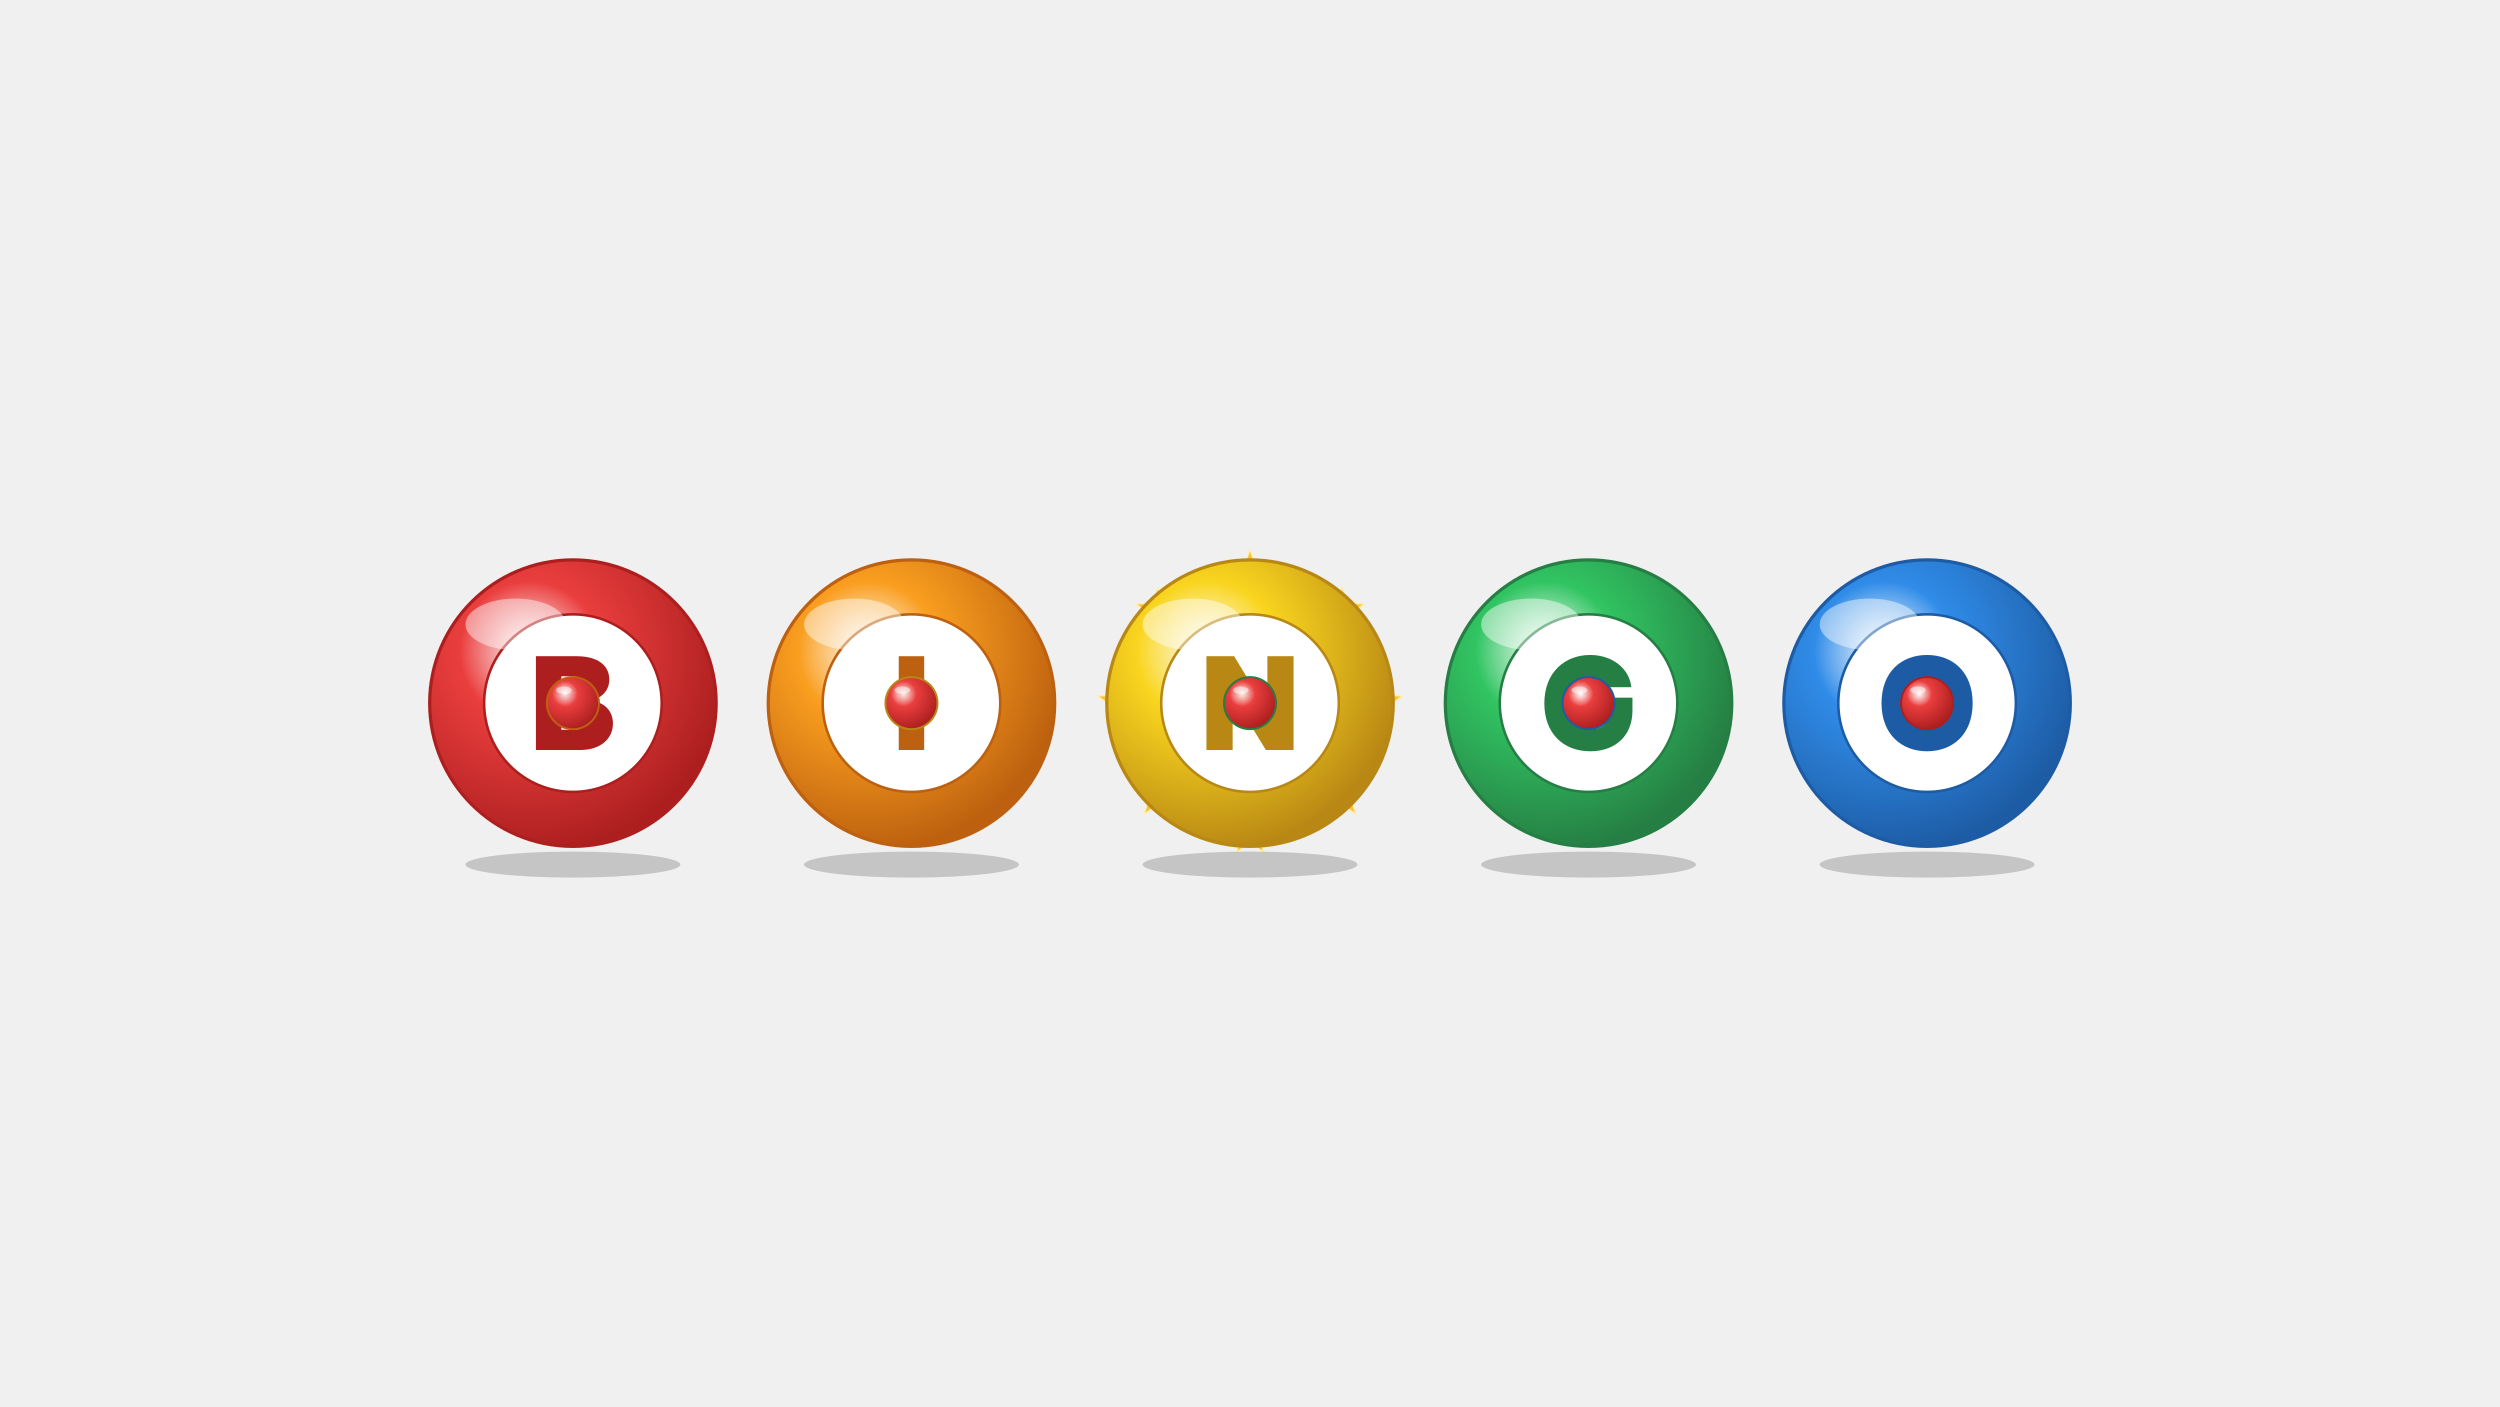
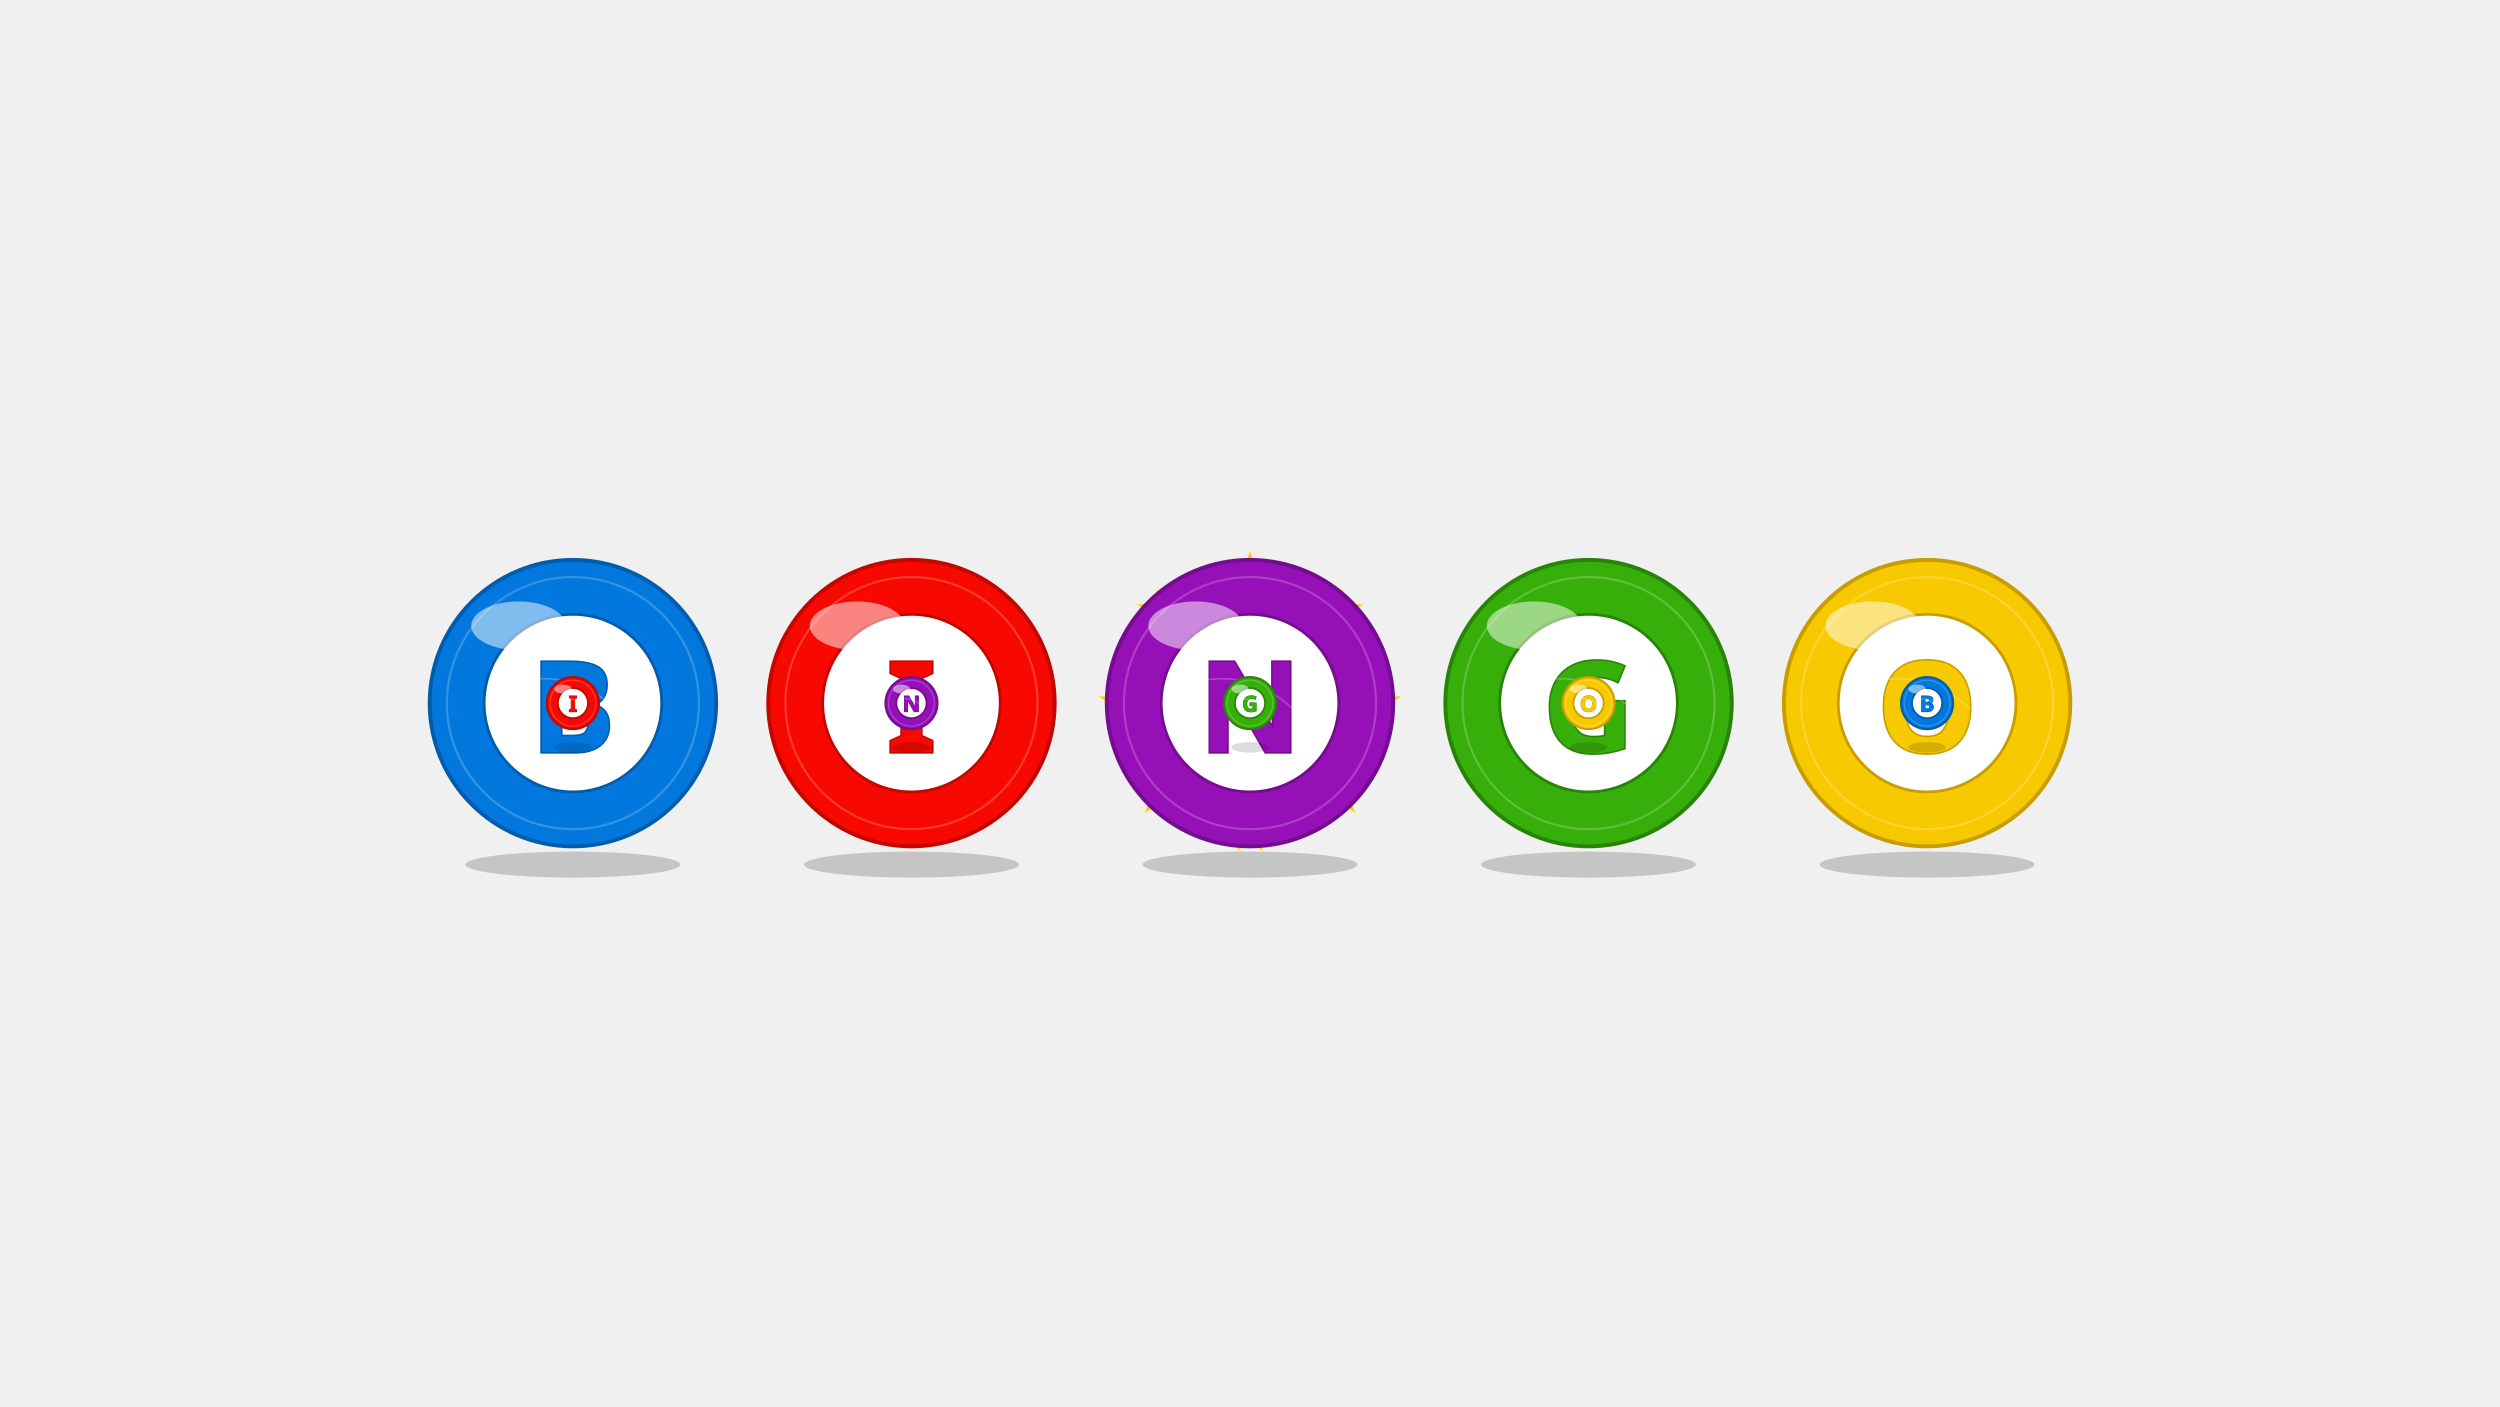
<svg xmlns="http://www.w3.org/2000/svg" viewBox="0 0 1920 1080" preserveAspectRatio="xMidYMid meet" width="1920" height="1080">
  <style>@keyframes wink-burst {
  0% { transform: scale(0); opacity: 0; }
  20% { opacity: 1; }
  60% { transform: scale(1); opacity: 1; }
  100% { transform: scale(1.15); opacity: 0; }
}
@keyframes wink-fade-loop {
  0%, 100% { opacity: 0; }
  10%, 70% { opacity: 1; }
}
@keyframes wink-spark-fall {
  0% { transform: translateY(-40px); opacity: 0; }
  20% { opacity: 1; }
  100% { transform: translateY(220px); opacity: 0; }
}
@keyframes wink-comet {
  0% { transform: translate(0,0) scale(0.6); opacity: 0; }
  30% { opacity: 1; }
  70% { transform: translate(var(--tx,0), var(--ty,-200px)) scale(1); opacity: 1; }
  100% { transform: translate(var(--tx,0), var(--ty,-200px)) scale(1.2); opacity: 0; }
}
@keyframes wink-ring-expand {
  0% { transform: scale(0.1); opacity: 0; stroke-width: 8; }
  20% { opacity: 1; }
  100% { transform: scale(1); opacity: 0; stroke-width: 1; }
}
@keyframes wink-twinkle {
  0%, 100% { transform: scale(0); opacity: 0; }
  50% { transform: scale(1); opacity: 1; }
}
@keyframes wink-pop {
  0% { transform: scale(0) rotate(-20deg); opacity: 0; }
  60% { transform: scale(1.15) rotate(5deg); opacity: 1; }
  80% { transform: scale(1) rotate(0); opacity: 1; }
  100% { transform: scale(1) rotate(0); opacity: 0; }
}
@keyframes wink-swirl {
  0% { transform: rotate(0deg) translateX(180px) scale(0); opacity: 0; }
  20% { opacity: 1; }
  100% { transform: rotate(360deg) translateX(40px) scale(1); opacity: 0; }
}
@keyframes wink-shower {
  0% { transform: translateY(-60px) rotate(0); opacity: 0; }
  15% { opacity: 1; }
  100% { transform: translateY(260px) rotate(180deg); opacity: 0; }
}
@keyframes wink-trail {
  0% { offset-distance: 0%; opacity: 0; transform: scale(0.4); }
  10% { opacity: 1; transform: scale(1); }
  90% { opacity: 1; }
  100% { offset-distance: 100%; opacity: 0; transform: scale(0.6); }
}
@keyframes wink-bounce-in {
  0% { transform: translateY(-300px) scale(0.6); opacity: 0; }
  50% { transform: translateY(20px) scale(1.05); opacity: 1; }
  70% { transform: translateY(-10px) scale(0.98); }
  100% { transform: translateY(0) scale(1); opacity: 1; }
}
@keyframes wink-bounce-loop {
  0%, 100% { transform: translateY(0); }
  50% { transform: translateY(-12px); }
}
@keyframes wink-pop-up {
  0% { transform: translateY(300px); opacity: 0; }
  60% { transform: translateY(-15px); opacity: 1; }
  100% { transform: translateY(0); opacity: 1; }
}
@keyframes wink-orbit {
  from { transform: rotate(0deg) translateX(var(--orbit-r,160px)) rotate(0deg); }
  to { transform: rotate(360deg) translateX(var(--orbit-r,160px)) rotate(-360deg); }
}
@keyframes wink-scatter {
  0%, 100% { transform: translate(var(--sx,0), var(--sy,0)) scale(0.9); opacity: 0.6; }
  50% { transform: translate(calc(var(--sx,0) * 1.2), calc(var(--sy,0) * 1.2)) scale(1.05); opacity: 1; }
}
@keyframes wink-sparkle {
  0%, 100% { opacity: 0; transform: scale(0.5); }
  50% { opacity: 1; transform: scale(1.2); }
}
@keyframes wink-glow-pulse {
  0%, 100% { opacity: 0.4; transform: scale(0.95); }
  50% { opacity: 1; transform: scale(1.05); }
}
@keyframes wink-confetti-launch {
  0% { transform: translate(0,0) rotate(var(--r0,0deg)) scale(0.28); opacity: 0; }
  14% { opacity: 1; }
  72% { transform: translate(var(--tx,0px), var(--ty,0px)) rotate(var(--r1,180deg)) scale(1); opacity: 1; }
  100% { transform: translate(var(--tx,0px), var(--ty,0px)) rotate(var(--r2,320deg)) scale(0.82); opacity: 0; }
}
@keyframes wink-confetti-fall {
  0% { transform: translate(0,-90px) rotate(var(--r0,0deg)) scale(0.7); opacity: 0; }
  14% { opacity: 1; }
  82% { opacity: 1; }
  100% { transform: translate(var(--tx,0px), var(--ty,720px)) rotate(var(--r1,260deg)) scale(1); opacity: 0; }
}
@keyframes wink-confetti-shimmer {
  0%, 100% { transform: rotate(var(--r0,0deg)) scale(0.92); }
  50% { transform: rotate(var(--r1,180deg)) scale(1.08); }
}
@keyframes wink-confetti-wave {
  0% { transform: translate(var(--sx,-180px), var(--sy,0px)) rotate(var(--r0,0deg)) scale(0.5); opacity: 0; }
  18% { opacity: 1; }
  58% { transform: translate(0,0) rotate(var(--r1,180deg)) scale(1); opacity: 1; }
  100% { transform: translate(var(--tx,180px), var(--ty,0px)) rotate(var(--r2,360deg)) scale(0.78); opacity: 0; }
}
@keyframes wink-bingo-arrive {
  0% { transform: translate(var(--from-x,0), var(--from-y,0)) scale(0.34); opacity: 0; }
  18% { opacity: 1; }
  38% { transform: translate(var(--overshoot-x,0), var(--overshoot-y,0)) scale(1.09); opacity: 1; }
  46%, 100% { transform: translate(0,0) scale(1); opacity: 1; }
}
@keyframes wink-bingo-countdown {
  0%, 100% { opacity: 0; transform: scale(0.36); }
  5% { opacity: 1; transform: scale(0.92); }
  10% { opacity: 1; transform: scale(1.06); }
  16% { opacity: 0; transform: scale(1.22); }
}
@keyframes wink-bingo-spiral-letter {
  0% { transform: rotate(var(--spin-start,-220deg)) translateX(var(--orbit-r,320px)) scale(0.3); opacity: 0; }
  22% { opacity: 1; }
  42% { transform: rotate(var(--spin-mid,24deg)) translateX(18px) scale(1.1); opacity: 1; }
  52%, 100% { transform: rotate(0deg) translateX(0) scale(1); opacity: 1; }
}
@keyframes wink-bingo-final-bounce {
  0%, 54%, 100% { transform: translateY(0) scale(1); }
  64% { transform: translateY(-22px) scale(1.06); }
  76% { transform: translateY(0) scale(0.98); }
  88% { transform: translateY(-10px) scale(1.02); }
}
@keyframes wink-bingo-impact {
  0%, 56%, 100% { opacity: 0; transform: scale(0.52); }
  66% { opacity: 0.95; transform: scale(1.04); }
  78% { opacity: 0.38; transform: scale(1.34); }
}</style>
  <g style="transform:translate(960px, 540px)">
    <g style="--orbit-r:230px;transform-origin:0 0;animation:wink-orbit 3.4s linear infinite;animation-delay:0s">
      <g>
-         <defs>
-           <radialGradient id="sb-0-0-20-g" cx="35%" cy="32%" r="70%">
-             <stop offset="0%" stop-color="white" stop-opacity="0.9" />
-             <stop offset="35%" stop-color="hsl(0 80% 58%)" />
-             <stop offset="100%" stop-color="hsl(0 70% 40%)" />
-           </radialGradient>
-         </defs>
-         <circle cx="0" cy="0" r="20" fill="url(#sb-0-0-20-g)" stroke="hsl(0 70% 40%)" stroke-width="1.5" />
-         <ellipse cx="-7" cy="-10" rx="6" ry="2.8" fill="white" opacity="0.5" />
+         <ellipse cx="0" cy="34" rx="14.4" ry="4" fill="black" opacity="0.14" />
+         <circle cx="0" cy="0" r="20" fill="#0278df" stroke="#015cab" stroke-width="1.6" />
+         <circle cx="0" cy="0" r="17.6" fill="none" stroke="rgba(255,255,255,0.2)" stroke-width="1" />
+         <circle cx="0" cy="0" r="11.6" fill="white" stroke="#015cab" stroke-width="1.4" />
+         <text x="0" y="0" text-anchor="middle" dominant-baseline="central" font-family="Arial Black, Trebuchet MS, system-ui, sans-serif" font-weight="900" font-size="16.8" fill="#0278df" stroke="#015cab" stroke-width="0.8" paint-order="stroke">B</text>
+         <ellipse cx="-7.6" cy="-10.8" rx="6.6" ry="3.4" fill="white" opacity="0.5" />
+         <path d="M -10.4 -2 C -3.6 -4.8, 1.6 -3.2, 6 0.8" fill="none" stroke="rgba(255,255,255,0.22)" stroke-linecap="round" stroke-width="1" />
      </g>
    </g>
  </g>
  <g style="transform:translate(960px, 540px)">
    <g style="--orbit-r:274px;transform-origin:0 0;animation:wink-orbit 3.15s linear infinite;animation-delay:0.09s">
      <g>
-         <defs>
-           <radialGradient id="sb-0-0-24-g" cx="35%" cy="32%" r="70%">
-             <stop offset="0%" stop-color="white" stop-opacity="0.9" />
-             <stop offset="35%" stop-color="hsl(35 95% 55%)" />
-             <stop offset="100%" stop-color="hsl(28 85% 40%)" />
-           </radialGradient>
-         </defs>
-         <circle cx="0" cy="0" r="24" fill="url(#sb-0-0-24-g)" stroke="hsl(28 85% 40%)" stroke-width="1.5" />
-         <ellipse cx="-8.4" cy="-12" rx="7.2" ry="3.36" fill="white" opacity="0.5" />
+         <ellipse cx="0" cy="38" rx="17.28" ry="4.32" fill="black" opacity="0.14" />
+         <circle cx="0" cy="0" r="24" fill="#f70900" stroke="#c10700" stroke-width="1.92" />
+         <circle cx="0" cy="0" r="21.12" fill="none" stroke="rgba(255,255,255,0.2)" stroke-width="1.056" />
+         <circle cx="0" cy="0" r="13.92" fill="white" stroke="#c10700" stroke-width="1.4" />
+         <text x="0" y="0" text-anchor="middle" dominant-baseline="central" font-family="Arial Black, Trebuchet MS, system-ui, sans-serif" font-weight="900" font-size="20.16" fill="#f70900" stroke="#c10700" stroke-width="0.8" paint-order="stroke">I</text>
+         <ellipse cx="-9.12" cy="-12.96" rx="7.92" ry="4.08" fill="white" opacity="0.5" />
+         <path d="M -12.48 -2.4 C -4.32 -5.76, 1.92 -3.84, 7.2 0.96" fill="none" stroke="rgba(255,255,255,0.22)" stroke-linecap="round" stroke-width="1" />
      </g>
    </g>
  </g>
  <g style="transform:translate(960px, 540px)">
    <g style="--orbit-r:318px;transform-origin:0 0;animation:wink-orbit 2.9s linear infinite;animation-delay:0.18s">
      <g>
-         <defs>
-           <radialGradient id="sb-0-0-20-g" cx="35%" cy="32%" r="70%">
-             <stop offset="0%" stop-color="white" stop-opacity="0.9" />
-             <stop offset="35%" stop-color="hsl(50 95% 55%)" />
-             <stop offset="100%" stop-color="hsl(42 80% 40%)" />
-           </radialGradient>
-         </defs>
-         <circle cx="0" cy="0" r="20" fill="url(#sb-0-0-20-g)" stroke="hsl(42 80% 40%)" stroke-width="1.5" />
-         <ellipse cx="-7" cy="-10" rx="6" ry="2.8" fill="white" opacity="0.5" />
+         <ellipse cx="0" cy="34" rx="14.4" ry="4" fill="black" opacity="0.14" />
+         <circle cx="0" cy="0" r="20" fill="#9610b8" stroke="#740c8f" stroke-width="1.6" />
+         <circle cx="0" cy="0" r="17.6" fill="none" stroke="rgba(255,255,255,0.2)" stroke-width="1" />
+         <circle cx="0" cy="0" r="11.6" fill="white" stroke="#740c8f" stroke-width="1.4" />
+         <text x="0" y="0" text-anchor="middle" dominant-baseline="central" font-family="Arial Black, Trebuchet MS, system-ui, sans-serif" font-weight="900" font-size="16.8" fill="#9610b8" stroke="#740c8f" stroke-width="0.8" paint-order="stroke">N</text>
+         <ellipse cx="-7.6" cy="-10.8" rx="6.6" ry="3.4" fill="white" opacity="0.5" />
+         <path d="M -10.4 -2 C -3.6 -4.8, 1.6 -3.2, 6 0.8" fill="none" stroke="rgba(255,255,255,0.22)" stroke-linecap="round" stroke-width="1" />
      </g>
    </g>
  </g>
  <g style="transform:translate(960px, 540px)">
    <g style="--orbit-r:230px;transform-origin:0 0;animation:wink-orbit 3.4s linear infinite;animation-delay:0.27s">
      <g>
-         <defs>
-           <radialGradient id="sb-0-0-24-g" cx="35%" cy="32%" r="70%">
-             <stop offset="0%" stop-color="white" stop-opacity="0.9" />
-             <stop offset="35%" stop-color="hsl(140 60% 48%)" />
-             <stop offset="100%" stop-color="hsl(140 55% 32%)" />
-           </radialGradient>
-         </defs>
-         <circle cx="0" cy="0" r="24" fill="url(#sb-0-0-24-g)" stroke="hsl(140 55% 32%)" stroke-width="1.5" />
-         <ellipse cx="-8.4" cy="-12" rx="7.2" ry="3.36" fill="white" opacity="0.5" />
+         <ellipse cx="0" cy="38" rx="17.28" ry="4.32" fill="black" opacity="0.14" />
+         <circle cx="0" cy="0" r="24" fill="#36af0a" stroke="#288407" stroke-width="1.92" />
+         <circle cx="0" cy="0" r="21.12" fill="none" stroke="rgba(255,255,255,0.2)" stroke-width="1.056" />
+         <circle cx="0" cy="0" r="13.92" fill="white" stroke="#288407" stroke-width="1.4" />
+         <text x="0" y="0" text-anchor="middle" dominant-baseline="central" font-family="Arial Black, Trebuchet MS, system-ui, sans-serif" font-weight="900" font-size="20.16" fill="#36af0a" stroke="#288407" stroke-width="0.8" paint-order="stroke">G</text>
+         <ellipse cx="-9.12" cy="-12.96" rx="7.92" ry="4.08" fill="white" opacity="0.5" />
+         <path d="M -12.48 -2.4 C -4.32 -5.76, 1.92 -3.84, 7.2 0.96" fill="none" stroke="rgba(255,255,255,0.22)" stroke-linecap="round" stroke-width="1" />
      </g>
    </g>
  </g>
  <g style="transform:translate(960px, 540px)">
    <g style="--orbit-r:274px;transform-origin:0 0;animation:wink-orbit 3.15s linear infinite;animation-delay:0.36s">
      <g>
-         <defs>
-           <radialGradient id="sb-0-0-20-g" cx="35%" cy="32%" r="70%">
-             <stop offset="0%" stop-color="white" stop-opacity="0.9" />
-             <stop offset="35%" stop-color="hsl(210 80% 55%)" />
-             <stop offset="100%" stop-color="hsl(212 70% 38%)" />
-           </radialGradient>
-         </defs>
-         <circle cx="0" cy="0" r="20" fill="url(#sb-0-0-20-g)" stroke="hsl(212 70% 38%)" stroke-width="1.5" />
-         <ellipse cx="-7" cy="-10" rx="6" ry="2.8" fill="white" opacity="0.5" />
+         <ellipse cx="0" cy="34" rx="14.4" ry="4" fill="black" opacity="0.14" />
+         <circle cx="0" cy="0" r="20" fill="#f7c901" stroke="#c89d01" stroke-width="1.6" />
+         <circle cx="0" cy="0" r="17.6" fill="none" stroke="rgba(255,255,255,0.2)" stroke-width="1" />
+         <circle cx="0" cy="0" r="11.6" fill="white" stroke="#c89d01" stroke-width="1.4" />
+         <text x="0" y="0" text-anchor="middle" dominant-baseline="central" font-family="Arial Black, Trebuchet MS, system-ui, sans-serif" font-weight="900" font-size="16.8" fill="#f7c901" stroke="#c89d01" stroke-width="0.8" paint-order="stroke">O</text>
+         <ellipse cx="-7.6" cy="-10.8" rx="6.6" ry="3.4" fill="white" opacity="0.5" />
+         <path d="M -10.4 -2 C -3.6 -4.8, 1.6 -3.2, 6 0.8" fill="none" stroke="rgba(255,255,255,0.22)" stroke-linecap="round" stroke-width="1" />
      </g>
    </g>
  </g>
  <g style="transform:translate(960px, 540px)">
    <g style="--orbit-r:318px;transform-origin:0 0;animation:wink-orbit 2.9s linear infinite;animation-delay:0.45s">
      <g>
-         <defs>
-           <radialGradient id="sb-0-0-24-g" cx="35%" cy="32%" r="70%">
-             <stop offset="0%" stop-color="white" stop-opacity="0.9" />
-             <stop offset="35%" stop-color="hsl(0 80% 58%)" />
-             <stop offset="100%" stop-color="hsl(0 70% 40%)" />
-           </radialGradient>
-         </defs>
-         <circle cx="0" cy="0" r="24" fill="url(#sb-0-0-24-g)" stroke="hsl(0 70% 40%)" stroke-width="1.5" />
-         <ellipse cx="-8.4" cy="-12" rx="7.2" ry="3.36" fill="white" opacity="0.5" />
+         <ellipse cx="0" cy="38" rx="17.28" ry="4.32" fill="black" opacity="0.14" />
+         <circle cx="0" cy="0" r="24" fill="#0278df" stroke="#015cab" stroke-width="1.92" />
+         <circle cx="0" cy="0" r="21.12" fill="none" stroke="rgba(255,255,255,0.2)" stroke-width="1.056" />
+         <circle cx="0" cy="0" r="13.92" fill="white" stroke="#015cab" stroke-width="1.4" />
+         <text x="0" y="0" text-anchor="middle" dominant-baseline="central" font-family="Arial Black, Trebuchet MS, system-ui, sans-serif" font-weight="900" font-size="20.16" fill="#0278df" stroke="#015cab" stroke-width="0.8" paint-order="stroke">B</text>
+         <ellipse cx="-9.12" cy="-12.96" rx="7.92" ry="4.08" fill="white" opacity="0.5" />
+         <path d="M -12.48 -2.4 C -4.32 -5.76, 1.92 -3.84, 7.2 0.96" fill="none" stroke="rgba(255,255,255,0.22)" stroke-linecap="round" stroke-width="1" />
      </g>
    </g>
  </g>
  <g style="transform:translate(960px, 540px)">
    <g style="--orbit-r:230px;transform-origin:0 0;animation:wink-orbit 3.4s linear infinite;animation-delay:0.54s">
      <g>
-         <defs>
-           <radialGradient id="sb-0-0-20-g" cx="35%" cy="32%" r="70%">
-             <stop offset="0%" stop-color="white" stop-opacity="0.9" />
-             <stop offset="35%" stop-color="hsl(35 95% 55%)" />
-             <stop offset="100%" stop-color="hsl(28 85% 40%)" />
-           </radialGradient>
-         </defs>
-         <circle cx="0" cy="0" r="20" fill="url(#sb-0-0-20-g)" stroke="hsl(28 85% 40%)" stroke-width="1.5" />
-         <ellipse cx="-7" cy="-10" rx="6" ry="2.8" fill="white" opacity="0.5" />
+         <ellipse cx="0" cy="34" rx="14.4" ry="4" fill="black" opacity="0.14" />
+         <circle cx="0" cy="0" r="20" fill="#f70900" stroke="#c10700" stroke-width="1.6" />
+         <circle cx="0" cy="0" r="17.6" fill="none" stroke="rgba(255,255,255,0.2)" stroke-width="1" />
+         <circle cx="0" cy="0" r="11.6" fill="white" stroke="#c10700" stroke-width="1.4" />
+         <text x="0" y="0" text-anchor="middle" dominant-baseline="central" font-family="Arial Black, Trebuchet MS, system-ui, sans-serif" font-weight="900" font-size="16.8" fill="#f70900" stroke="#c10700" stroke-width="0.8" paint-order="stroke">I</text>
+         <ellipse cx="-7.6" cy="-10.8" rx="6.6" ry="3.4" fill="white" opacity="0.5" />
+         <path d="M -10.4 -2 C -3.6 -4.8, 1.6 -3.2, 6 0.8" fill="none" stroke="rgba(255,255,255,0.22)" stroke-linecap="round" stroke-width="1" />
      </g>
    </g>
  </g>
  <g style="transform:translate(960px, 540px)">
    <g style="--orbit-r:274px;transform-origin:0 0;animation:wink-orbit 3.15s linear infinite;animation-delay:0.63s">
      <g>
-         <defs>
-           <radialGradient id="sb-0-0-24-g" cx="35%" cy="32%" r="70%">
-             <stop offset="0%" stop-color="white" stop-opacity="0.9" />
-             <stop offset="35%" stop-color="hsl(50 95% 55%)" />
-             <stop offset="100%" stop-color="hsl(42 80% 40%)" />
-           </radialGradient>
-         </defs>
-         <circle cx="0" cy="0" r="24" fill="url(#sb-0-0-24-g)" stroke="hsl(42 80% 40%)" stroke-width="1.5" />
-         <ellipse cx="-8.4" cy="-12" rx="7.2" ry="3.36" fill="white" opacity="0.5" />
+         <ellipse cx="0" cy="38" rx="17.28" ry="4.32" fill="black" opacity="0.14" />
+         <circle cx="0" cy="0" r="24" fill="#9610b8" stroke="#740c8f" stroke-width="1.92" />
+         <circle cx="0" cy="0" r="21.12" fill="none" stroke="rgba(255,255,255,0.2)" stroke-width="1.056" />
+         <circle cx="0" cy="0" r="13.92" fill="white" stroke="#740c8f" stroke-width="1.4" />
+         <text x="0" y="0" text-anchor="middle" dominant-baseline="central" font-family="Arial Black, Trebuchet MS, system-ui, sans-serif" font-weight="900" font-size="20.16" fill="#9610b8" stroke="#740c8f" stroke-width="0.8" paint-order="stroke">N</text>
+         <ellipse cx="-9.12" cy="-12.96" rx="7.92" ry="4.08" fill="white" opacity="0.5" />
+         <path d="M -12.48 -2.4 C -4.32 -5.76, 1.92 -3.84, 7.2 0.96" fill="none" stroke="rgba(255,255,255,0.22)" stroke-linecap="round" stroke-width="1" />
      </g>
    </g>
  </g>
  <g style="transform:translate(960px, 540px)">
    <g style="--orbit-r:318px;transform-origin:0 0;animation:wink-orbit 2.9s linear infinite;animation-delay:0.72s">
      <g>
-         <defs>
-           <radialGradient id="sb-0-0-20-g" cx="35%" cy="32%" r="70%">
-             <stop offset="0%" stop-color="white" stop-opacity="0.9" />
-             <stop offset="35%" stop-color="hsl(140 60% 48%)" />
-             <stop offset="100%" stop-color="hsl(140 55% 32%)" />
-           </radialGradient>
-         </defs>
-         <circle cx="0" cy="0" r="20" fill="url(#sb-0-0-20-g)" stroke="hsl(140 55% 32%)" stroke-width="1.5" />
-         <ellipse cx="-7" cy="-10" rx="6" ry="2.8" fill="white" opacity="0.5" />
+         <ellipse cx="0" cy="34" rx="14.4" ry="4" fill="black" opacity="0.14" />
+         <circle cx="0" cy="0" r="20" fill="#36af0a" stroke="#288407" stroke-width="1.6" />
+         <circle cx="0" cy="0" r="17.6" fill="none" stroke="rgba(255,255,255,0.2)" stroke-width="1" />
+         <circle cx="0" cy="0" r="11.6" fill="white" stroke="#288407" stroke-width="1.4" />
+         <text x="0" y="0" text-anchor="middle" dominant-baseline="central" font-family="Arial Black, Trebuchet MS, system-ui, sans-serif" font-weight="900" font-size="16.8" fill="#36af0a" stroke="#288407" stroke-width="0.8" paint-order="stroke">G</text>
+         <ellipse cx="-7.6" cy="-10.8" rx="6.6" ry="3.4" fill="white" opacity="0.5" />
+         <path d="M -10.4 -2 C -3.6 -4.8, 1.6 -3.2, 6 0.8" fill="none" stroke="rgba(255,255,255,0.22)" stroke-linecap="round" stroke-width="1" />
      </g>
    </g>
  </g>
  <g style="transform:translate(960px, 540px)">
    <g style="--orbit-r:230px;transform-origin:0 0;animation:wink-orbit 3.4s linear infinite;animation-delay:0.81s">
      <g>
-         <defs>
-           <radialGradient id="sb-0-0-24-g" cx="35%" cy="32%" r="70%">
-             <stop offset="0%" stop-color="white" stop-opacity="0.9" />
-             <stop offset="35%" stop-color="hsl(210 80% 55%)" />
-             <stop offset="100%" stop-color="hsl(212 70% 38%)" />
-           </radialGradient>
-         </defs>
-         <circle cx="0" cy="0" r="24" fill="url(#sb-0-0-24-g)" stroke="hsl(212 70% 38%)" stroke-width="1.5" />
-         <ellipse cx="-8.4" cy="-12" rx="7.2" ry="3.36" fill="white" opacity="0.5" />
+         <ellipse cx="0" cy="38" rx="17.28" ry="4.32" fill="black" opacity="0.14" />
+         <circle cx="0" cy="0" r="24" fill="#f7c901" stroke="#c89d01" stroke-width="1.92" />
+         <circle cx="0" cy="0" r="21.12" fill="none" stroke="rgba(255,255,255,0.2)" stroke-width="1.056" />
+         <circle cx="0" cy="0" r="13.92" fill="white" stroke="#c89d01" stroke-width="1.4" />
+         <text x="0" y="0" text-anchor="middle" dominant-baseline="central" font-family="Arial Black, Trebuchet MS, system-ui, sans-serif" font-weight="900" font-size="20.16" fill="#f7c901" stroke="#c89d01" stroke-width="0.8" paint-order="stroke">O</text>
+         <ellipse cx="-9.12" cy="-12.96" rx="7.92" ry="4.08" fill="white" opacity="0.5" />
+         <path d="M -12.48 -2.4 C -4.32 -5.76, 1.92 -3.84, 7.2 0.96" fill="none" stroke="rgba(255,255,255,0.22)" stroke-linecap="round" stroke-width="1" />
      </g>
    </g>
  </g>
  <g style="transform:translate(960px, 540px)">
    <g style="--orbit-r:274px;transform-origin:0 0;animation:wink-orbit 3.15s linear infinite;animation-delay:0.9s">
      <g>
-         <defs>
-           <radialGradient id="sb-0-0-20-g" cx="35%" cy="32%" r="70%">
-             <stop offset="0%" stop-color="white" stop-opacity="0.9" />
-             <stop offset="35%" stop-color="hsl(0 80% 58%)" />
-             <stop offset="100%" stop-color="hsl(0 70% 40%)" />
-           </radialGradient>
-         </defs>
-         <circle cx="0" cy="0" r="20" fill="url(#sb-0-0-20-g)" stroke="hsl(0 70% 40%)" stroke-width="1.5" />
-         <ellipse cx="-7" cy="-10" rx="6" ry="2.8" fill="white" opacity="0.5" />
+         <ellipse cx="0" cy="34" rx="14.4" ry="4" fill="black" opacity="0.14" />
+         <circle cx="0" cy="0" r="20" fill="#0278df" stroke="#015cab" stroke-width="1.6" />
+         <circle cx="0" cy="0" r="17.6" fill="none" stroke="rgba(255,255,255,0.2)" stroke-width="1" />
+         <circle cx="0" cy="0" r="11.6" fill="white" stroke="#015cab" stroke-width="1.4" />
+         <text x="0" y="0" text-anchor="middle" dominant-baseline="central" font-family="Arial Black, Trebuchet MS, system-ui, sans-serif" font-weight="900" font-size="16.8" fill="#0278df" stroke="#015cab" stroke-width="0.8" paint-order="stroke">B</text>
+         <ellipse cx="-7.6" cy="-10.8" rx="6.6" ry="3.4" fill="white" opacity="0.5" />
+         <path d="M -10.4 -2 C -3.6 -4.8, 1.6 -3.2, 6 0.8" fill="none" stroke="rgba(255,255,255,0.22)" stroke-linecap="round" stroke-width="1" />
      </g>
    </g>
  </g>
  <g style="transform:translate(960px, 540px)">
    <g style="--orbit-r:318px;transform-origin:0 0;animation:wink-orbit 2.9s linear infinite;animation-delay:0.99s">
      <g>
-         <defs>
-           <radialGradient id="sb-0-0-24-g" cx="35%" cy="32%" r="70%">
-             <stop offset="0%" stop-color="white" stop-opacity="0.9" />
-             <stop offset="35%" stop-color="hsl(35 95% 55%)" />
-             <stop offset="100%" stop-color="hsl(28 85% 40%)" />
-           </radialGradient>
-         </defs>
-         <circle cx="0" cy="0" r="24" fill="url(#sb-0-0-24-g)" stroke="hsl(28 85% 40%)" stroke-width="1.5" />
-         <ellipse cx="-8.4" cy="-12" rx="7.2" ry="3.36" fill="white" opacity="0.5" />
+         <ellipse cx="0" cy="38" rx="17.28" ry="4.32" fill="black" opacity="0.14" />
+         <circle cx="0" cy="0" r="24" fill="#f70900" stroke="#c10700" stroke-width="1.92" />
+         <circle cx="0" cy="0" r="21.12" fill="none" stroke="rgba(255,255,255,0.2)" stroke-width="1.056" />
+         <circle cx="0" cy="0" r="13.92" fill="white" stroke="#c10700" stroke-width="1.4" />
+         <text x="0" y="0" text-anchor="middle" dominant-baseline="central" font-family="Arial Black, Trebuchet MS, system-ui, sans-serif" font-weight="900" font-size="20.16" fill="#f70900" stroke="#c10700" stroke-width="0.8" paint-order="stroke">I</text>
+         <ellipse cx="-9.12" cy="-12.96" rx="7.92" ry="4.08" fill="white" opacity="0.5" />
+         <path d="M -12.48 -2.4 C -4.32 -5.76, 1.92 -3.84, 7.2 0.96" fill="none" stroke="rgba(255,255,255,0.22)" stroke-linecap="round" stroke-width="1" />
      </g>
    </g>
  </g>
  <g style="transform-origin:960px 540px;animation:wink-burst 3.4s ease-out infinite;animation-delay:1.02s">
    <path d="M1060,522 L1064.232,534.175 L1077.119,534.438 L1066.848,542.225 L1070.58,554.562 L1060,547.2 L1049.42,554.562 L1053.152,542.225 L1042.881,534.438 L1055.768,534.175 Z" fill="hsl(43 94% 60%)" stroke="hsl(48 100% 84%)" stroke-width="1" />
    <path d="M1030.711,592.711 L1034.943,604.886 L1047.83,605.148 L1037.558,612.936 L1041.291,625.273 L1030.711,617.911 L1020.131,625.273 L1023.863,612.936 L1013.592,605.148 L1026.479,604.886 Z" fill="hsl(43 94% 60%)" stroke="hsl(48 100% 84%)" stroke-width="1" />
    <path d="M960,622 L964.232,634.175 L977.119,634.438 L966.848,642.225 L970.58,654.562 L960,647.2 L949.42,654.562 L953.152,642.225 L942.881,634.438 L955.768,634.175 Z" fill="hsl(43 94% 60%)" stroke="hsl(48 100% 84%)" stroke-width="1" />
    <path d="M889.289,592.711 L893.521,604.886 L906.408,605.148 L896.137,612.936 L899.869,625.273 L889.289,617.911 L878.709,625.273 L882.442,612.936 L872.17,605.148 L885.057,604.886 Z" fill="hsl(43 94% 60%)" stroke="hsl(48 100% 84%)" stroke-width="1" />
    <path d="M860,522 L864.232,534.175 L877.119,534.438 L866.848,542.225 L870.58,554.562 L860,547.2 L849.42,554.562 L853.152,542.225 L842.881,534.438 L855.768,534.175 Z" fill="hsl(43 94% 60%)" stroke="hsl(48 100% 84%)" stroke-width="1" />
    <path d="M889.289,451.289 L893.521,463.464 L906.408,463.727 L896.137,471.514 L899.869,483.852 L889.289,476.489 L878.709,483.852 L882.442,471.514 L872.17,463.727 L885.057,463.464 Z" fill="hsl(43 94% 60%)" stroke="hsl(48 100% 84%)" stroke-width="1" />
    <path d="M960,422 L964.232,434.175 L977.119,434.438 L966.848,442.225 L970.58,454.562 L960,447.2 L949.42,454.562 L953.152,442.225 L942.881,434.438 L955.768,434.175 Z" fill="hsl(43 94% 60%)" stroke="hsl(48 100% 84%)" stroke-width="1" />
    <path d="M1030.711,451.289 L1034.943,463.464 L1047.83,463.727 L1037.558,471.514 L1041.291,483.852 L1030.711,476.489 L1020.131,483.852 L1023.863,471.514 L1013.592,463.727 L1026.479,463.464 Z" fill="hsl(43 94% 60%)" stroke="hsl(48 100% 84%)" stroke-width="1" />
  </g>
  <g style="transform-origin:440px 540px;animation:wink-bounce-in 3.4s cubic-bezier(.34,1.56,.64,1) infinite;animation-delay:1.18s">
-     <defs>
-       <radialGradient id="bb-0-grad" cx="35%" cy="32%" r="70%">
-         <stop offset="0%" stop-color="white" stop-opacity="0.9" />
-         <stop offset="35%" stop-color="hsl(0 80% 58%)" />
-         <stop offset="100%" stop-color="hsl(0 70% 40%)" />
-       </radialGradient>
-     </defs>
    <ellipse cx="440" cy="664" rx="82.5" ry="10" fill="black" opacity="0.18" />
-     <circle cx="440" cy="540" r="110" fill="url(#bb-0-grad)" stroke="hsl(0 70% 40%)" stroke-width="2.5" />
-     <circle cx="440" cy="540" r="68.2" fill="white" stroke="hsl(0 70% 40%)" stroke-width="2" />
-     <text x="440" y="540" text-anchor="middle" dominant-baseline="central" font-family="Inter, system-ui, sans-serif" font-weight="900" font-size="99" fill="hsl(0 70% 40%)">B</text>
-     <ellipse cx="396" cy="479.5" rx="38.5" ry="19.8" fill="white" opacity="0.45" />
+     <circle cx="440" cy="540" r="110" fill="#0278df" stroke="#015cab" stroke-width="3" />
+     <circle cx="440" cy="540" r="96.8" fill="none" stroke="rgba(255,255,255,0.2)" stroke-width="1.65" />
+     <circle cx="440" cy="540" r="68.2" fill="white" stroke="#015cab" stroke-width="2.16" />
+     <text x="440" y="540" text-anchor="middle" dominant-baseline="central" font-family="Arial Black, Trebuchet MS, system-ui, sans-serif" font-weight="900" font-size="96.8" fill="#0278df" stroke="#015cab" stroke-width="2.517" paint-order="stroke">B</text>
+     <ellipse cx="398.2" cy="480.6" rx="36.3" ry="18.7" fill="white" opacity="0.5" />
+     <path d="M 382.8 529 C 420.2 513.6, 448.8 522.4, 473 544.4" fill="none" stroke="rgba(255,255,255,0.22)" stroke-linecap="round" stroke-width="1.26" />
  </g>
  <g style="transform-origin:700px 540px;animation:wink-bounce-in 3.4s cubic-bezier(.34,1.56,.64,1) infinite;animation-delay:1.25s">
-     <defs>
-       <radialGradient id="bb-1-grad" cx="35%" cy="32%" r="70%">
-         <stop offset="0%" stop-color="white" stop-opacity="0.9" />
-         <stop offset="35%" stop-color="hsl(35 95% 55%)" />
-         <stop offset="100%" stop-color="hsl(28 85% 40%)" />
-       </radialGradient>
-     </defs>
    <ellipse cx="700" cy="664" rx="82.5" ry="10" fill="black" opacity="0.18" />
-     <circle cx="700" cy="540" r="110" fill="url(#bb-1-grad)" stroke="hsl(28 85% 40%)" stroke-width="2.5" />
-     <circle cx="700" cy="540" r="68.2" fill="white" stroke="hsl(28 85% 40%)" stroke-width="2" />
-     <text x="700" y="540" text-anchor="middle" dominant-baseline="central" font-family="Inter, system-ui, sans-serif" font-weight="900" font-size="99" fill="hsl(28 85% 40%)">I</text>
-     <ellipse cx="656" cy="479.5" rx="38.5" ry="19.8" fill="white" opacity="0.45" />
+     <circle cx="700" cy="540" r="110" fill="#f70900" stroke="#c10700" stroke-width="3" />
+     <circle cx="700" cy="540" r="96.8" fill="none" stroke="rgba(255,255,255,0.2)" stroke-width="1.65" />
+     <circle cx="700" cy="540" r="68.2" fill="white" stroke="#c10700" stroke-width="2.16" />
+     <text x="700" y="540" text-anchor="middle" dominant-baseline="central" font-family="Arial Black, Trebuchet MS, system-ui, sans-serif" font-weight="900" font-size="96.8" fill="#f70900" stroke="#c10700" stroke-width="2.517" paint-order="stroke">I</text>
+     <ellipse cx="658.2" cy="480.6" rx="36.3" ry="18.7" fill="white" opacity="0.5" />
+     <path d="M 642.8 529 C 680.2 513.6, 708.8 522.4, 733 544.4" fill="none" stroke="rgba(255,255,255,0.22)" stroke-linecap="round" stroke-width="1.26" />
  </g>
  <g style="transform-origin:960px 540px;animation:wink-bounce-in 3.4s cubic-bezier(.34,1.56,.64,1) infinite;animation-delay:1.32s">
-     <defs>
-       <radialGradient id="bb-2-grad" cx="35%" cy="32%" r="70%">
-         <stop offset="0%" stop-color="white" stop-opacity="0.9" />
-         <stop offset="35%" stop-color="hsl(50 95% 55%)" />
-         <stop offset="100%" stop-color="hsl(42 80% 40%)" />
-       </radialGradient>
-     </defs>
    <ellipse cx="960" cy="664" rx="82.5" ry="10" fill="black" opacity="0.18" />
-     <circle cx="960" cy="540" r="110" fill="url(#bb-2-grad)" stroke="hsl(42 80% 40%)" stroke-width="2.5" />
-     <circle cx="960" cy="540" r="68.2" fill="white" stroke="hsl(42 80% 40%)" stroke-width="2" />
-     <text x="960" y="540" text-anchor="middle" dominant-baseline="central" font-family="Inter, system-ui, sans-serif" font-weight="900" font-size="99" fill="hsl(42 80% 40%)">N</text>
-     <ellipse cx="916" cy="479.5" rx="38.5" ry="19.8" fill="white" opacity="0.45" />
+     <circle cx="960" cy="540" r="110" fill="#9610b8" stroke="#740c8f" stroke-width="3" />
+     <circle cx="960" cy="540" r="96.8" fill="none" stroke="rgba(255,255,255,0.2)" stroke-width="1.65" />
+     <circle cx="960" cy="540" r="68.2" fill="white" stroke="#740c8f" stroke-width="2.16" />
+     <text x="960" y="540" text-anchor="middle" dominant-baseline="central" font-family="Arial Black, Trebuchet MS, system-ui, sans-serif" font-weight="900" font-size="96.8" fill="#9610b8" stroke="#740c8f" stroke-width="2.517" paint-order="stroke">N</text>
+     <ellipse cx="918.2" cy="480.6" rx="36.3" ry="18.7" fill="white" opacity="0.5" />
+     <path d="M 902.8 529 C 940.2 513.6, 968.8 522.4, 993 544.4" fill="none" stroke="rgba(255,255,255,0.22)" stroke-linecap="round" stroke-width="1.26" />
  </g>
  <g style="transform-origin:1220px 540px;animation:wink-bounce-in 3.4s cubic-bezier(.34,1.56,.64,1) infinite;animation-delay:1.39s">
-     <defs>
-       <radialGradient id="bb-3-grad" cx="35%" cy="32%" r="70%">
-         <stop offset="0%" stop-color="white" stop-opacity="0.9" />
-         <stop offset="35%" stop-color="hsl(140 60% 48%)" />
-         <stop offset="100%" stop-color="hsl(140 55% 32%)" />
-       </radialGradient>
-     </defs>
    <ellipse cx="1220" cy="664" rx="82.5" ry="10" fill="black" opacity="0.18" />
-     <circle cx="1220" cy="540" r="110" fill="url(#bb-3-grad)" stroke="hsl(140 55% 32%)" stroke-width="2.5" />
-     <circle cx="1220" cy="540" r="68.2" fill="white" stroke="hsl(140 55% 32%)" stroke-width="2" />
-     <text x="1220" y="540" text-anchor="middle" dominant-baseline="central" font-family="Inter, system-ui, sans-serif" font-weight="900" font-size="99" fill="hsl(140 55% 32%)">G</text>
-     <ellipse cx="1176" cy="479.5" rx="38.5" ry="19.8" fill="white" opacity="0.45" />
+     <circle cx="1220" cy="540" r="110" fill="#36af0a" stroke="#288407" stroke-width="3" />
+     <circle cx="1220" cy="540" r="96.8" fill="none" stroke="rgba(255,255,255,0.2)" stroke-width="1.65" />
+     <circle cx="1220" cy="540" r="68.2" fill="white" stroke="#288407" stroke-width="2.16" />
+     <text x="1220" y="540" text-anchor="middle" dominant-baseline="central" font-family="Arial Black, Trebuchet MS, system-ui, sans-serif" font-weight="900" font-size="96.8" fill="#36af0a" stroke="#288407" stroke-width="2.517" paint-order="stroke">G</text>
+     <ellipse cx="1178.2" cy="480.6" rx="36.3" ry="18.7" fill="white" opacity="0.5" />
+     <path d="M 1162.8 529 C 1200.2 513.6, 1228.8 522.4, 1253 544.4" fill="none" stroke="rgba(255,255,255,0.22)" stroke-linecap="round" stroke-width="1.26" />
  </g>
  <g style="transform-origin:1480px 540px;animation:wink-bounce-in 3.4s cubic-bezier(.34,1.56,.64,1) infinite;animation-delay:1.46s">
-     <defs>
-       <radialGradient id="bb-4-grad" cx="35%" cy="32%" r="70%">
-         <stop offset="0%" stop-color="white" stop-opacity="0.9" />
-         <stop offset="35%" stop-color="hsl(210 80% 55%)" />
-         <stop offset="100%" stop-color="hsl(212 70% 38%)" />
-       </radialGradient>
-     </defs>
    <ellipse cx="1480" cy="664" rx="82.5" ry="10" fill="black" opacity="0.18" />
-     <circle cx="1480" cy="540" r="110" fill="url(#bb-4-grad)" stroke="hsl(212 70% 38%)" stroke-width="2.5" />
-     <circle cx="1480" cy="540" r="68.2" fill="white" stroke="hsl(212 70% 38%)" stroke-width="2" />
-     <text x="1480" y="540" text-anchor="middle" dominant-baseline="central" font-family="Inter, system-ui, sans-serif" font-weight="900" font-size="99" fill="hsl(212 70% 38%)">O</text>
-     <ellipse cx="1436" cy="479.5" rx="38.5" ry="19.8" fill="white" opacity="0.45" />
+     <circle cx="1480" cy="540" r="110" fill="#f7c901" stroke="#c89d01" stroke-width="3" />
+     <circle cx="1480" cy="540" r="96.8" fill="none" stroke="rgba(255,255,255,0.2)" stroke-width="1.65" />
+     <circle cx="1480" cy="540" r="68.2" fill="white" stroke="#c89d01" stroke-width="2.16" />
+     <text x="1480" y="540" text-anchor="middle" dominant-baseline="central" font-family="Arial Black, Trebuchet MS, system-ui, sans-serif" font-weight="900" font-size="96.8" fill="#f7c901" stroke="#c89d01" stroke-width="2.517" paint-order="stroke">O</text>
+     <ellipse cx="1438.2" cy="480.6" rx="36.3" ry="18.7" fill="white" opacity="0.5" />
+     <path d="M 1422.8 529 C 1460.2 513.6, 1488.8 522.4, 1513 544.4" fill="none" stroke="rgba(255,255,255,0.22)" stroke-linecap="round" stroke-width="1.26" />
  </g>
  <g style="transform:translate(440px, 540px)">
    <g style="--orbit-r:150px;transform-origin:0 0;animation:wink-orbit 2.6s linear infinite;animation-delay:1.76s">
      <g>
-         <defs>
-           <radialGradient id="sb-0-0-20-g" cx="35%" cy="32%" r="70%">
-             <stop offset="0%" stop-color="white" stop-opacity="0.9" />
-             <stop offset="35%" stop-color="hsl(35 95% 55%)" />
-             <stop offset="100%" stop-color="hsl(28 85% 40%)" />
-           </radialGradient>
-         </defs>
-         <circle cx="0" cy="0" r="20" fill="url(#sb-0-0-20-g)" stroke="hsl(28 85% 40%)" stroke-width="1.5" />
-         <ellipse cx="-7" cy="-10" rx="6" ry="2.8" fill="white" opacity="0.5" />
+         <ellipse cx="0" cy="34" rx="14.4" ry="4" fill="black" opacity="0.14" />
+         <circle cx="0" cy="0" r="20" fill="#f70900" stroke="#c10700" stroke-width="1.6" />
+         <circle cx="0" cy="0" r="17.6" fill="none" stroke="rgba(255,255,255,0.2)" stroke-width="1" />
+         <circle cx="0" cy="0" r="11.6" fill="white" stroke="#c10700" stroke-width="1.4" />
+         <text x="0" y="0" text-anchor="middle" dominant-baseline="central" font-family="Arial Black, Trebuchet MS, system-ui, sans-serif" font-weight="900" font-size="16.8" fill="#f70900" stroke="#c10700" stroke-width="0.8" paint-order="stroke">I</text>
+         <ellipse cx="-7.6" cy="-10.8" rx="6.6" ry="3.4" fill="white" opacity="0.5" />
+         <path d="M -10.4 -2 C -3.6 -4.8, 1.6 -3.2, 6 0.8" fill="none" stroke="rgba(255,255,255,0.22)" stroke-linecap="round" stroke-width="1" />
      </g>
    </g>
  </g>
  <g style="transform:translate(700px, 540px)">
    <g style="--orbit-r:150px;transform-origin:0 0;animation:wink-orbit 2.6s linear infinite;animation-delay:1.84s">
      <g>
-         <defs>
-           <radialGradient id="sb-0-0-20-g" cx="35%" cy="32%" r="70%">
-             <stop offset="0%" stop-color="white" stop-opacity="0.9" />
-             <stop offset="35%" stop-color="hsl(50 95% 55%)" />
-             <stop offset="100%" stop-color="hsl(42 80% 40%)" />
-           </radialGradient>
-         </defs>
-         <circle cx="0" cy="0" r="20" fill="url(#sb-0-0-20-g)" stroke="hsl(42 80% 40%)" stroke-width="1.5" />
-         <ellipse cx="-7" cy="-10" rx="6" ry="2.8" fill="white" opacity="0.5" />
+         <ellipse cx="0" cy="34" rx="14.4" ry="4" fill="black" opacity="0.14" />
+         <circle cx="0" cy="0" r="20" fill="#9610b8" stroke="#740c8f" stroke-width="1.6" />
+         <circle cx="0" cy="0" r="17.6" fill="none" stroke="rgba(255,255,255,0.2)" stroke-width="1" />
+         <circle cx="0" cy="0" r="11.6" fill="white" stroke="#740c8f" stroke-width="1.4" />
+         <text x="0" y="0" text-anchor="middle" dominant-baseline="central" font-family="Arial Black, Trebuchet MS, system-ui, sans-serif" font-weight="900" font-size="16.8" fill="#9610b8" stroke="#740c8f" stroke-width="0.8" paint-order="stroke">N</text>
+         <ellipse cx="-7.6" cy="-10.8" rx="6.6" ry="3.4" fill="white" opacity="0.5" />
+         <path d="M -10.4 -2 C -3.6 -4.8, 1.6 -3.2, 6 0.8" fill="none" stroke="rgba(255,255,255,0.22)" stroke-linecap="round" stroke-width="1" />
      </g>
    </g>
  </g>
  <g style="transform:translate(960px, 540px)">
    <g style="--orbit-r:150px;transform-origin:0 0;animation:wink-orbit 2.6s linear infinite;animation-delay:1.92s">
      <g>
-         <defs>
-           <radialGradient id="sb-0-0-20-g" cx="35%" cy="32%" r="70%">
-             <stop offset="0%" stop-color="white" stop-opacity="0.9" />
-             <stop offset="35%" stop-color="hsl(140 60% 48%)" />
-             <stop offset="100%" stop-color="hsl(140 55% 32%)" />
-           </radialGradient>
-         </defs>
-         <circle cx="0" cy="0" r="20" fill="url(#sb-0-0-20-g)" stroke="hsl(140 55% 32%)" stroke-width="1.5" />
-         <ellipse cx="-7" cy="-10" rx="6" ry="2.8" fill="white" opacity="0.5" />
+         <ellipse cx="0" cy="34" rx="14.4" ry="4" fill="black" opacity="0.14" />
+         <circle cx="0" cy="0" r="20" fill="#36af0a" stroke="#288407" stroke-width="1.6" />
+         <circle cx="0" cy="0" r="17.6" fill="none" stroke="rgba(255,255,255,0.2)" stroke-width="1" />
+         <circle cx="0" cy="0" r="11.6" fill="white" stroke="#288407" stroke-width="1.4" />
+         <text x="0" y="0" text-anchor="middle" dominant-baseline="central" font-family="Arial Black, Trebuchet MS, system-ui, sans-serif" font-weight="900" font-size="16.8" fill="#36af0a" stroke="#288407" stroke-width="0.8" paint-order="stroke">G</text>
+         <ellipse cx="-7.6" cy="-10.8" rx="6.6" ry="3.4" fill="white" opacity="0.5" />
+         <path d="M -10.4 -2 C -3.6 -4.8, 1.6 -3.2, 6 0.8" fill="none" stroke="rgba(255,255,255,0.22)" stroke-linecap="round" stroke-width="1" />
      </g>
    </g>
  </g>
  <g style="transform:translate(1220px, 540px)">
    <g style="--orbit-r:150px;transform-origin:0 0;animation:wink-orbit 2.6s linear infinite;animation-delay:2s">
      <g>
-         <defs>
-           <radialGradient id="sb-0-0-20-g" cx="35%" cy="32%" r="70%">
-             <stop offset="0%" stop-color="white" stop-opacity="0.9" />
-             <stop offset="35%" stop-color="hsl(210 80% 55%)" />
-             <stop offset="100%" stop-color="hsl(212 70% 38%)" />
-           </radialGradient>
-         </defs>
-         <circle cx="0" cy="0" r="20" fill="url(#sb-0-0-20-g)" stroke="hsl(212 70% 38%)" stroke-width="1.5" />
-         <ellipse cx="-7" cy="-10" rx="6" ry="2.8" fill="white" opacity="0.5" />
+         <ellipse cx="0" cy="34" rx="14.4" ry="4" fill="black" opacity="0.14" />
+         <circle cx="0" cy="0" r="20" fill="#f7c901" stroke="#c89d01" stroke-width="1.6" />
+         <circle cx="0" cy="0" r="17.6" fill="none" stroke="rgba(255,255,255,0.2)" stroke-width="1" />
+         <circle cx="0" cy="0" r="11.6" fill="white" stroke="#c89d01" stroke-width="1.4" />
+         <text x="0" y="0" text-anchor="middle" dominant-baseline="central" font-family="Arial Black, Trebuchet MS, system-ui, sans-serif" font-weight="900" font-size="16.8" fill="#f7c901" stroke="#c89d01" stroke-width="0.8" paint-order="stroke">O</text>
+         <ellipse cx="-7.6" cy="-10.8" rx="6.6" ry="3.4" fill="white" opacity="0.5" />
+         <path d="M -10.4 -2 C -3.6 -4.8, 1.6 -3.2, 6 0.8" fill="none" stroke="rgba(255,255,255,0.22)" stroke-linecap="round" stroke-width="1" />
      </g>
    </g>
  </g>
  <g style="transform:translate(1480px, 540px)">
    <g style="--orbit-r:150px;transform-origin:0 0;animation:wink-orbit 2.6s linear infinite;animation-delay:2.08s">
      <g>
-         <defs>
-           <radialGradient id="sb-0-0-20-g" cx="35%" cy="32%" r="70%">
-             <stop offset="0%" stop-color="white" stop-opacity="0.9" />
-             <stop offset="35%" stop-color="hsl(0 80% 58%)" />
-             <stop offset="100%" stop-color="hsl(0 70% 40%)" />
-           </radialGradient>
-         </defs>
-         <circle cx="0" cy="0" r="20" fill="url(#sb-0-0-20-g)" stroke="hsl(0 70% 40%)" stroke-width="1.5" />
-         <ellipse cx="-7" cy="-10" rx="6" ry="2.8" fill="white" opacity="0.5" />
+         <ellipse cx="0" cy="34" rx="14.4" ry="4" fill="black" opacity="0.14" />
+         <circle cx="0" cy="0" r="20" fill="#0278df" stroke="#015cab" stroke-width="1.6" />
+         <circle cx="0" cy="0" r="17.6" fill="none" stroke="rgba(255,255,255,0.2)" stroke-width="1" />
+         <circle cx="0" cy="0" r="11.6" fill="white" stroke="#015cab" stroke-width="1.4" />
+         <text x="0" y="0" text-anchor="middle" dominant-baseline="central" font-family="Arial Black, Trebuchet MS, system-ui, sans-serif" font-weight="900" font-size="16.8" fill="#0278df" stroke="#015cab" stroke-width="0.8" paint-order="stroke">B</text>
+         <ellipse cx="-7.6" cy="-10.8" rx="6.6" ry="3.4" fill="white" opacity="0.5" />
+         <path d="M -10.4 -2 C -3.6 -4.8, 1.6 -3.2, 6 0.8" fill="none" stroke="rgba(255,255,255,0.22)" stroke-linecap="round" stroke-width="1" />
      </g>
    </g>
  </g>
</svg>
